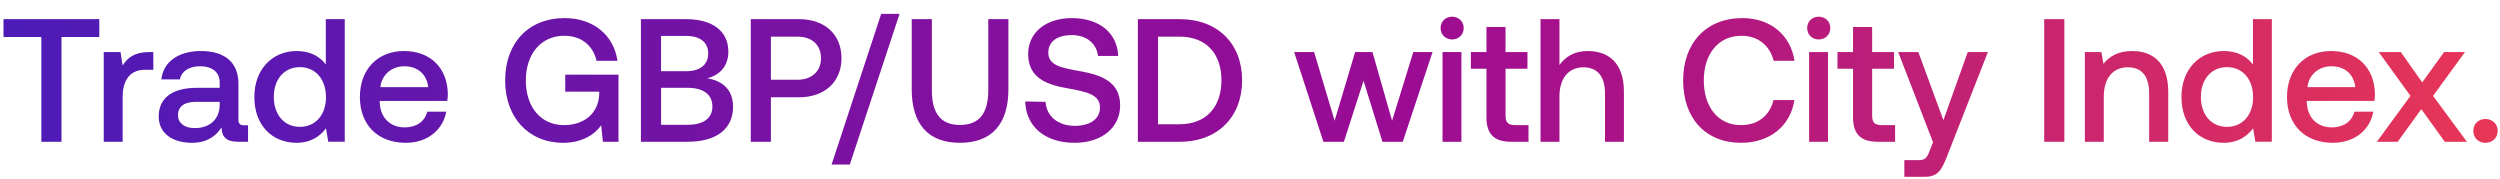
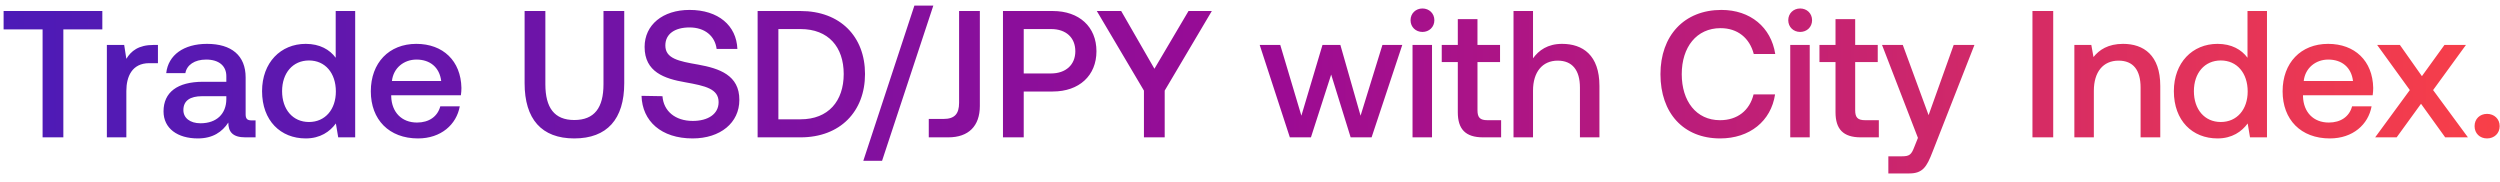
- <svg xmlns="http://www.w3.org/2000/svg" width="154" height="11" viewBox="0 0 154 11" fill="none">
-   <path d="M.216 2.28h2.33v6.453h1.242V2.28h2.33v-1.1H.216v1.1zm8.968.928c-.907 0-1.35.367-1.63.83l-.13-.83H6.39v5.525h1.165V5.959c0-.852.335-1.661 1.37-1.661h.519v-1.09h-.26zm5.859 4.51c-.238 0-.356-.075-.356-.356V5.15c0-1.306-.842-2.007-2.31-2.007-1.392 0-2.32.669-2.438 1.748h1.144c.086-.486.55-.81 1.24-.81.767 0 1.209.378 1.209.993v.335H12.14c-1.543 0-2.363.637-2.363 1.77 0 1.025.842 1.618 2.05 1.618.896 0 1.457-.388 1.824-.95 0 .551.259.886 1.014.886h.615V7.718h-.237zm-1.511-1.252c-.01.853-.572 1.425-1.543 1.425-.637 0-1.025-.324-1.025-.788 0-.561.4-.83 1.122-.83h1.446v.194zm6.538-2.492c-.356-.486-.95-.831-1.79-.831-1.5 0-2.612 1.122-2.612 2.827 0 1.77 1.111 2.827 2.611 2.827.874 0 1.446-.41 1.802-.895l.14.83h1.015V1.18H20.07v2.795zm-1.597 3.841c-.97 0-1.607-.755-1.607-1.845 0-1.079.636-1.834 1.607-1.834.972 0 1.608.755 1.608 1.856 0 1.068-.636 1.823-1.608 1.823zm6.524.982c1.37 0 2.298-.83 2.492-1.92h-1.165c-.162.615-.68.97-1.392.97-.917 0-1.51-.614-1.543-1.553v-.076h4.165c.022-.15.033-.302.033-.442-.033-1.619-1.101-2.633-2.698-2.633-1.63 0-2.72 1.133-2.72 2.838 0 1.694 1.09 2.816 2.828 2.816zm-1.565-3.431c.086-.788.723-1.284 1.468-1.284.809 0 1.38.464 1.478 1.284h-2.946zM34.69 8.797c1.197 0 1.974-.54 2.341-1.079l.108 1.015h.96V4.6h-3.28v1.046h2.093v.184c-.064 1.22-1.003 1.877-2.168 1.877-1.446 0-2.353-1.133-2.353-2.751 0-1.619.928-2.752 2.363-2.752 1.047 0 1.77.583 1.997 1.543h1.284c-.227-1.597-1.5-2.633-3.248-2.633-2.245 0-3.67 1.543-3.67 3.842 0 2.298 1.458 3.841 3.573 3.841zm4.791-.064h2.87c1.824 0 2.806-.82 2.806-2.159 0-1.079-.69-1.607-1.586-1.748.788-.215 1.295-.755 1.295-1.65 0-1.242-.95-1.997-2.612-1.997H39.48v7.554zm2.806-6.518c.863 0 1.338.41 1.338 1.079 0 .68-.486 1.09-1.338 1.09H40.72V2.215h1.565zm.075 3.194c.96 0 1.522.41 1.522 1.155 0 .701-.529 1.122-1.522 1.122h-1.64V5.409h1.64zm3.885 3.324h1.24V5.992h1.738c1.575 0 2.611-.95 2.611-2.407 0-1.467-1.036-2.406-2.611-2.406h-2.978v7.554zm2.88-6.475c.885 0 1.447.507 1.447 1.327 0 .81-.572 1.328-1.457 1.328h-1.63V2.258h1.64zm3.221 7.877l3.065-9.28h-1.133l-3.054 9.28h1.122zm3.813-4.64c0 2.148 1.015 3.302 2.968 3.302 1.964 0 2.989-1.154 2.989-3.302V1.18h-1.24V5.56c0 1.403-.54 2.137-1.749 2.137-1.187 0-1.727-.734-1.727-2.137V1.18h-1.24v4.315zm6.992.756c.043 1.51 1.176 2.546 3.053 2.546C67.867 8.797 69 7.858 69 6.5c.01-1.49-1.209-1.888-2.46-2.115-1.187-.205-1.964-.367-1.964-1.144 0-.712.593-1.079 1.446-1.079.917 0 1.521.518 1.618 1.284h1.241c-.053-1.392-1.133-2.33-2.86-2.33-1.607 0-2.686.895-2.686 2.211 0 1.5 1.187 1.9 2.439 2.115 1.198.216 1.985.389 1.985 1.187 0 .723-.647 1.123-1.543 1.123-1.057 0-1.748-.594-1.813-1.479l-1.252-.021zm9.509 2.482c2.363 0 3.852-1.544 3.852-3.788 0-2.244-1.49-3.766-3.852-3.766h-2.569v7.554h2.569zm-1.328-6.475h1.328c1.662 0 2.579 1.068 2.579 2.687 0 1.619-.917 2.708-2.58 2.708h-1.327V2.258zm10.188 6.475h1.263l1.209-3.756 1.165 3.756h1.252l1.834-5.525h-1.187l-1.306 4.23-1.208-4.23h-1.068l-1.263 4.23-1.263-4.23h-1.23l1.802 5.525zm7.93-6.302c.4 0 .712-.292.712-.702s-.313-.701-.712-.701c-.4 0-.712.291-.712.701s.313.702.712.702zm-.593 6.302h1.165V3.208h-1.165v5.525zm2.707-1.5c0 1.003.453 1.5 1.51 1.5h1.08V7.707h-.82c-.443 0-.594-.161-.594-.593V4.233h1.349V3.208h-1.35V1.665h-1.175v1.543h-.96v1.025h.96v3zm6.233-4.09c-.863 0-1.392.388-1.737.863V1.18h-1.165v7.554h1.165V5.938c0-1.112.561-1.792 1.478-1.792.864 0 1.328.562 1.328 1.608v2.979h1.165V5.657c0-1.845-1.004-2.514-2.234-2.514zm9.454 5.654c1.759 0 3.043-1.036 3.28-2.633h-1.284c-.237.96-.96 1.543-2.007 1.543-1.424 0-2.288-1.143-2.288-2.751 0-1.619.885-2.752 2.32-2.752 1.026 0 1.738.594 1.986 1.543h1.284c-.248-1.597-1.489-2.633-3.216-2.633-2.233 0-3.647 1.543-3.647 3.842 0 2.32 1.371 3.841 3.572 3.841zm4.781-6.366c.4 0 .713-.292.713-.702s-.313-.701-.713-.701c-.399 0-.712.291-.712.701s.313.702.712.702zm-.593 6.302h1.165V3.208h-1.165v5.525zm2.707-1.5c0 1.003.453 1.5 1.511 1.5h1.079V7.707h-.82c-.443 0-.594-.161-.594-.593V4.233h1.349V3.208h-1.349V1.665h-1.176v1.543h-.96v1.025h.96v3zm4.928 1.532l-.216.54c-.172.453-.28.56-.733.56h-.82v1.026h1.251c.81 0 1.047-.4 1.392-1.295l2.504-6.388h-1.241l-1.5 4.197-1.543-4.197h-1.241l2.147 5.557zm6.847-.032h1.241V1.179h-1.241v7.554zm5.418-5.59c-.895 0-1.424.356-1.769.788l-.13-.723h-1.014v5.525h1.165V5.949c0-1.123.551-1.803 1.479-1.803.874 0 1.316.562 1.316 1.608v2.979h1.176V5.657c0-1.845-1.003-2.514-2.223-2.514zm7.439.83c-.357-.485-.95-.83-1.792-.83-1.5 0-2.611 1.122-2.611 2.827 0 1.77 1.111 2.827 2.611 2.827.874 0 1.446-.41 1.802-.895l.141.83h1.014V1.18h-1.165v2.795zm-1.597 3.842c-.972 0-1.608-.755-1.608-1.845 0-1.079.636-1.834 1.608-1.834.971 0 1.607.755 1.607 1.856 0 1.068-.636 1.823-1.607 1.823zm6.523.982c1.37 0 2.298-.83 2.493-1.92h-1.166c-.162.615-.68.97-1.392.97-.917 0-1.51-.614-1.543-1.553v-.076h4.165c.022-.15.033-.302.033-.442-.033-1.619-1.101-2.633-2.698-2.633-1.629 0-2.719 1.133-2.719 2.838 0 1.694 1.09 2.816 2.827 2.816zm-1.565-3.431c.087-.788.723-1.284 1.468-1.284.809 0 1.381.464 1.478 1.284h-2.946zm4.272 3.367h1.284l1.457-2.008 1.446 2.008h1.359l-2.082-2.828 1.964-2.697h-1.284l-1.349 1.866-1.317-1.866h-1.359l1.953 2.697-2.072 2.828zm5.944-.67c0 .432.313.734.744.734.432 0 .756-.302.756-.733 0-.432-.324-.734-.756-.734-.431 0-.744.302-.744.734z" fill="url(#paint0_linear_101_91)" />
+ <svg xmlns="http://www.w3.org/2000/svg" width="165" height="12" viewBox="0 0 165 12" fill="none">
+   <path d="M.238 1.942h2.573v7.123h1.37V1.942h2.573V.727H.238v1.215zm9.9 1.024c-1 0-1.49.405-1.799.917l-.143-.917H7.053v6.099h1.286V6.004c0-.941.37-1.835 1.513-1.835h.572V2.966h-.286zm6.468 4.98c-.262 0-.394-.084-.394-.394V5.11c0-1.441-.929-2.215-2.549-2.215-1.536 0-2.56.738-2.692 1.93h1.263c.095-.537.607-.894 1.37-.894.846 0 1.334.417 1.334 1.096v.37h-1.537c-1.703 0-2.608.702-2.608 1.953 0 1.131.929 1.786 2.263 1.786.989 0 1.608-.428 2.013-1.048 0 .608.286.977 1.12.977h.679v-1.12h-.262zm-1.668-1.383c-.012.941-.631 1.573-1.703 1.573-.703 0-1.132-.358-1.132-.87 0-.62.44-.917 1.239-.917h1.596v.214zm7.218-2.751c-.393-.536-1.049-.917-1.978-.917-1.655 0-2.882 1.238-2.882 3.12 0 1.954 1.227 3.121 2.882 3.121.965 0 1.596-.452 1.99-.988l.154.917h1.12V.727h-1.286v3.085zm-1.763 4.24c-1.072 0-1.775-.833-1.775-2.036 0-1.192.703-2.025 1.775-2.025s1.774.833 1.774 2.048c0 1.18-.702 2.013-1.774 2.013zm7.2 1.084c1.514 0 2.538-.917 2.752-2.12H29.06c-.179.68-.75 1.072-1.537 1.072-1.012 0-1.667-.679-1.703-1.715v-.084h4.598c.024-.166.036-.333.036-.488-.036-1.787-1.215-2.906-2.978-2.906-1.799 0-3.002 1.25-3.002 3.132 0 1.87 1.203 3.11 3.12 3.11zm-1.726-3.788c.095-.87.798-1.417 1.62-1.417.893 0 1.524.512 1.632 1.417h-3.252zm8.757.143c0 2.37 1.12 3.645 3.276 3.645 2.168 0 3.3-1.274 3.3-3.645V.727h-1.37v4.836c0 1.548-.596 2.358-1.93 2.358-1.31 0-1.906-.81-1.906-2.358V.727h-1.37V5.49zm7.717.834c.048 1.668 1.299 2.811 3.371 2.811 1.835 0 3.085-1.036 3.085-2.537.012-1.644-1.334-2.084-2.715-2.335-1.31-.226-2.169-.405-2.169-1.262 0-.786.656-1.191 1.597-1.191 1.012 0 1.68.571 1.787 1.417h1.37C48.606 1.692 47.415.655 45.51.655c-1.775 0-2.966.989-2.966 2.442 0 1.656 1.31 2.097 2.692 2.335 1.322.238 2.192.429 2.192 1.31 0 .798-.715 1.239-1.704 1.239-1.167 0-1.93-.655-2.001-1.632l-1.382-.024zm10.497 2.74c2.609 0 4.253-1.703 4.253-4.181 0-2.478-1.644-4.157-4.253-4.157h-2.835v8.338h2.835zm-1.465-7.147h1.465c1.835 0 2.847 1.18 2.847 2.966 0 1.787-1.012 2.99-2.847 2.99h-1.465V1.918zm6.843 8.696L61.6.369h-1.25l-3.372 10.245h1.24zM63.3 6.79c0 .726-.298 1.06-1.024 1.06h-.977v1.215h1.287c1.334 0 2.084-.739 2.084-2.073V.727H63.3V6.79zm2.896 2.275h1.37V6.039h1.918c1.739 0 2.882-1.048 2.882-2.656 0-1.62-1.143-2.656-2.882-2.656h-3.288v8.338zm3.18-7.147c.977 0 1.596.56 1.596 1.465 0 .893-.63 1.465-1.608 1.465h-1.798v-2.93h1.81zM75.5 5.98v3.085h1.37V5.98L79.98.727h-1.538l-2.25 3.811L73.998.727h-1.608l3.11 5.253zm9.629 3.085h1.393l1.335-4.145 1.286 4.145h1.382l2.025-6.099h-1.31l-1.442 4.67-1.334-4.67h-1.18l-1.393 4.67-1.394-4.67H83.14l1.99 6.099zm8.753-6.957c.44 0 .786-.321.786-.774 0-.452-.345-.774-.786-.774-.44 0-.786.322-.786.774 0 .453.345.774.786.774zm-.655 6.957h1.286V2.966h-1.286v6.099zm2.988-1.656c0 1.108.5 1.656 1.668 1.656h1.191V7.933h-.905c-.489 0-.655-.178-.655-.655v-3.18h1.489V2.966h-1.49V1.263h-1.298v1.703h-1.06v1.132h1.06v3.311zm6.882-4.514c-.953 0-1.537.428-1.918.953V.727h-1.287v8.338h1.287V5.98c0-1.227.619-1.978 1.632-1.978.953 0 1.465.62 1.465 1.775v3.288h1.287V5.67c0-2.037-1.108-2.775-2.466-2.775zm10.435 6.241c1.942 0 3.36-1.143 3.622-2.906h-1.418c-.262 1.06-1.06 1.703-2.215 1.703-1.573 0-2.526-1.262-2.526-3.037 0-1.787.977-3.038 2.561-3.038 1.132 0 1.918.655 2.192 1.704h1.418c-.274-1.763-1.644-2.907-3.55-2.907-2.466 0-4.026 1.704-4.026 4.24 0 2.562 1.512 4.241 3.942 4.241zm5.279-7.028c.441 0 .786-.321.786-.774 0-.452-.345-.774-.786-.774-.441 0-.786.322-.786.774 0 .453.345.774.786.774zm-.655 6.957h1.286V2.966h-1.286v6.099zm2.988-1.656c0 1.108.5 1.656 1.668 1.656h1.191V7.933h-.905c-.489 0-.656-.178-.656-.655v-3.18h1.489V2.966h-1.489V1.263h-1.298v1.703h-1.06v1.132h1.06v3.311zm5.44 1.692l-.238.595c-.191.5-.31.62-.81.62h-.905v1.131h1.381c.894 0 1.156-.44 1.537-1.43l2.764-7.05h-1.37L127.287 7.6l-1.703-4.634h-1.37l2.37 6.135zm7.558-.036h1.37V.727h-1.37v8.338zm5.982-6.17c-.989 0-1.573.393-1.954.87l-.143-.799h-1.119v6.099h1.286V5.992c0-1.24.608-1.99 1.632-1.99.965 0 1.453.62 1.453 1.775v3.288h1.299V5.67c0-2.037-1.108-2.775-2.454-2.775zm8.211.917c-.393-.536-1.049-.917-1.978-.917-1.655 0-2.882 1.238-2.882 3.12 0 1.954 1.227 3.121 2.882 3.121.965 0 1.597-.452 1.99-.988l.154.917h1.12V.727h-1.286v3.085zm-1.763 4.24c-1.072 0-1.775-.833-1.775-2.036 0-1.192.703-2.025 1.775-2.025s1.775.833 1.775 2.048c0 1.18-.703 2.013-1.775 2.013zm7.201 1.084c1.513 0 2.537-.917 2.752-2.12h-1.287c-.179.68-.75 1.072-1.537 1.072-1.012 0-1.667-.679-1.703-1.715v-.084h4.598a3.47 3.47 0 00.036-.488c-.036-1.787-1.215-2.906-2.978-2.906-1.799 0-3.002 1.25-3.002 3.132 0 1.87 1.203 3.11 3.121 3.11zm-1.727-3.788c.095-.87.798-1.417 1.62-1.417.893 0 1.524.512 1.632 1.417h-3.252zm4.715 3.717h1.418l1.608-2.216 1.596 2.216h1.501l-2.299-3.12 2.168-2.979h-1.418l-1.489 2.06-1.453-2.06h-1.501l2.156 2.978-2.287 3.12zm6.561-.739c0 .477.346.81.822.81.477 0 .834-.333.834-.81 0-.476-.357-.81-.834-.81-.476 0-.822.334-.822.81z" fill="url(#paint0_linear_101_91)" />
  <defs>
-     <linearGradient id="paint0_linear_101_91" x1="174" y1="1.733" x2="0" y2="1.733" gradientUnits="userSpaceOnUse">
+     <linearGradient id="paint0_linear_101_91" x1="170" y1="2.065" x2="0" y2="2.065" gradientUnits="userSpaceOnUse">
      <stop stop-color="#FF4343" />
      <stop offset=".5" stop-color="#9C0B93" />
      <stop offset="1" stop-color="#4C1BB7" />
    </linearGradient>
  </defs>
</svg>
